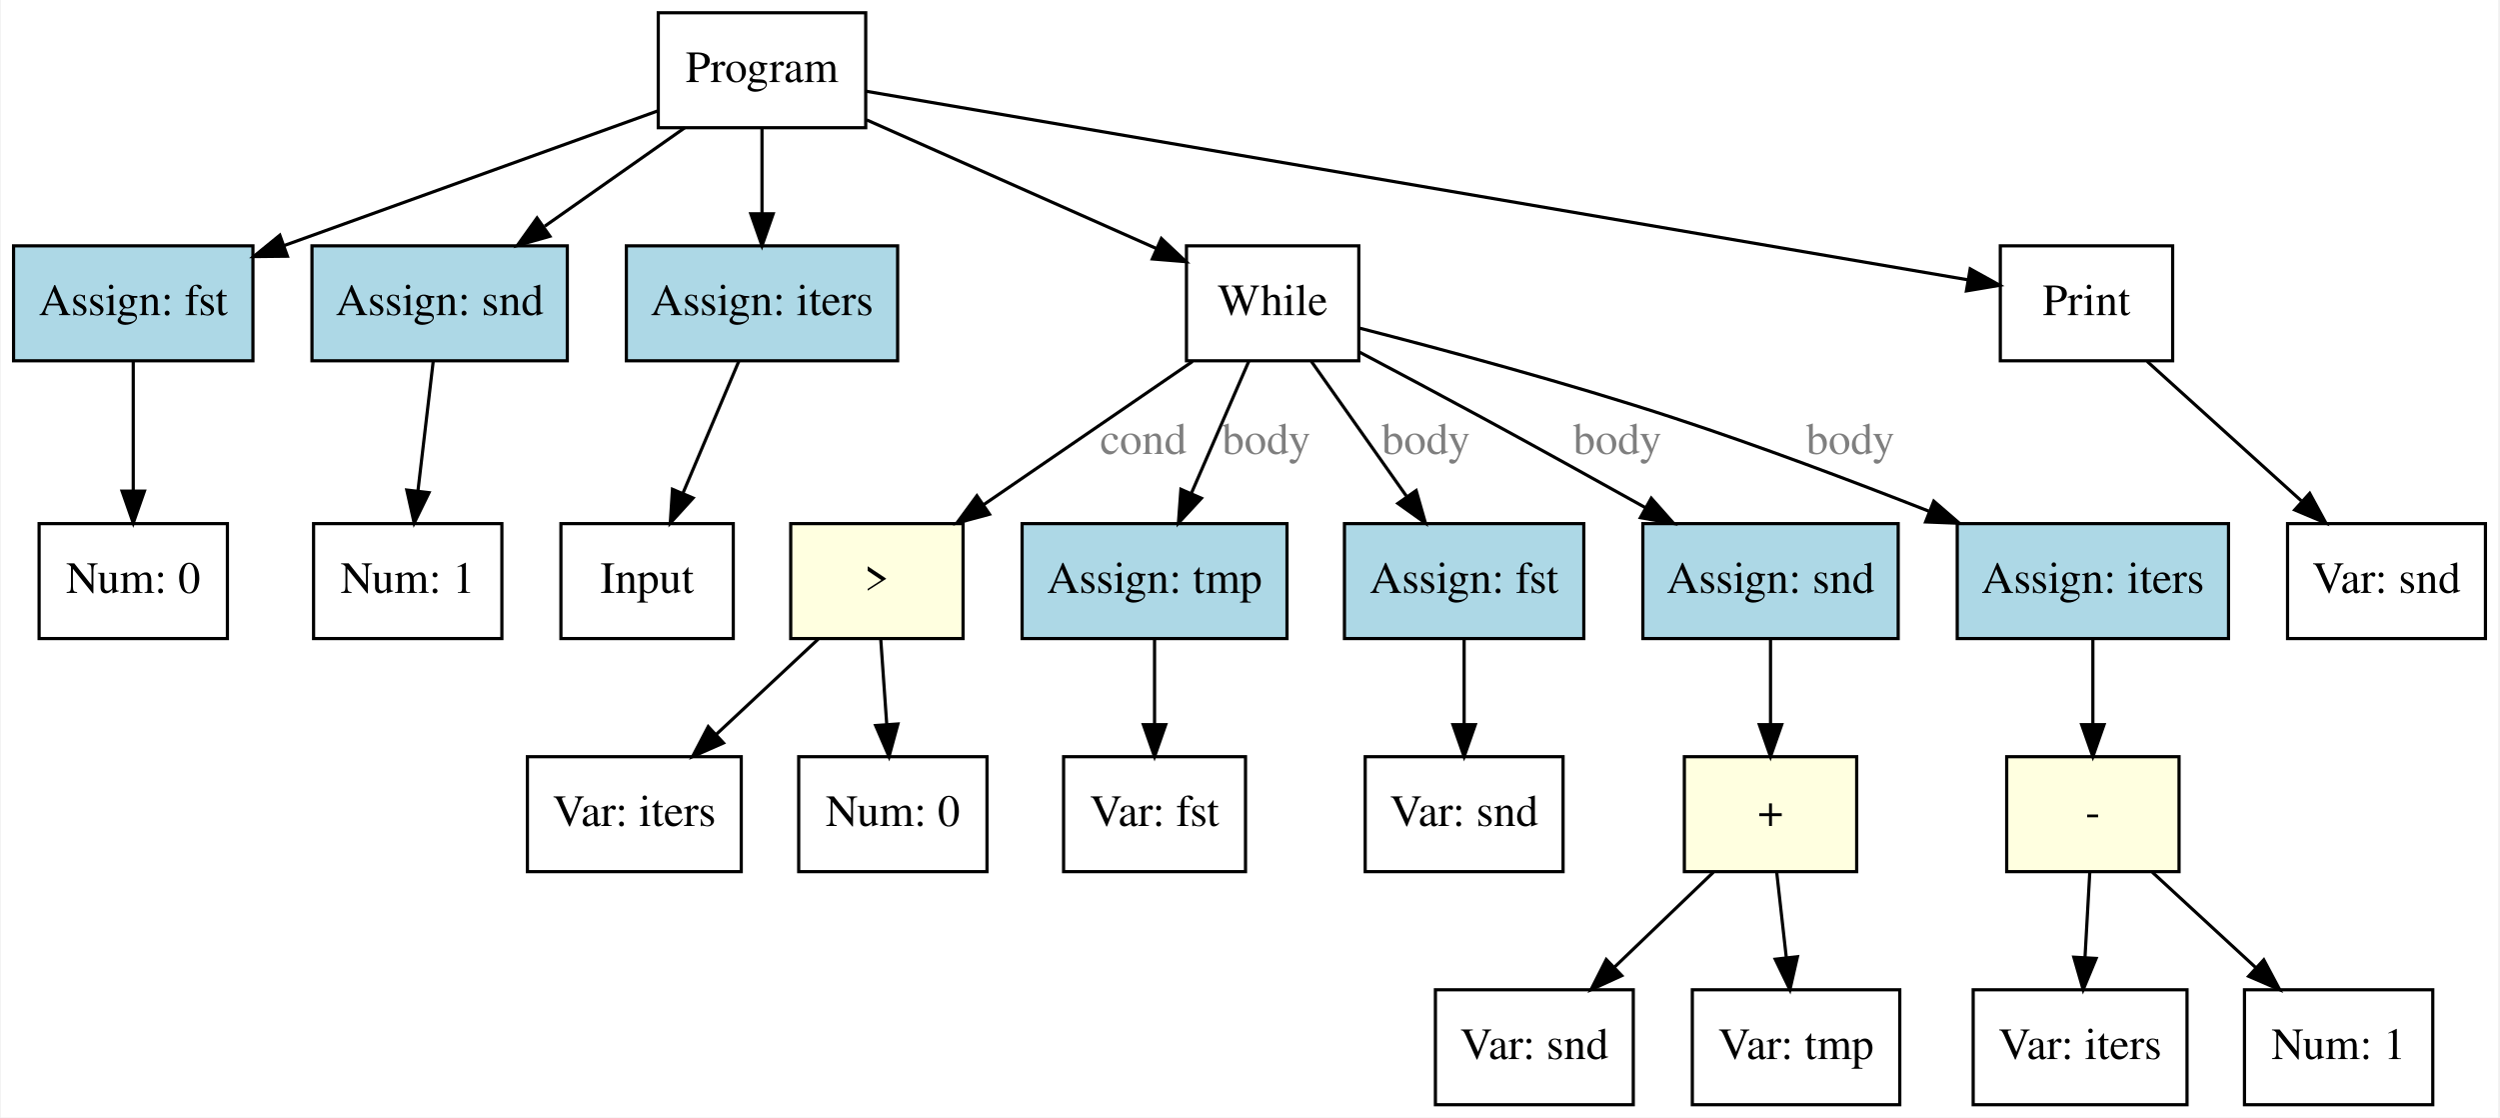
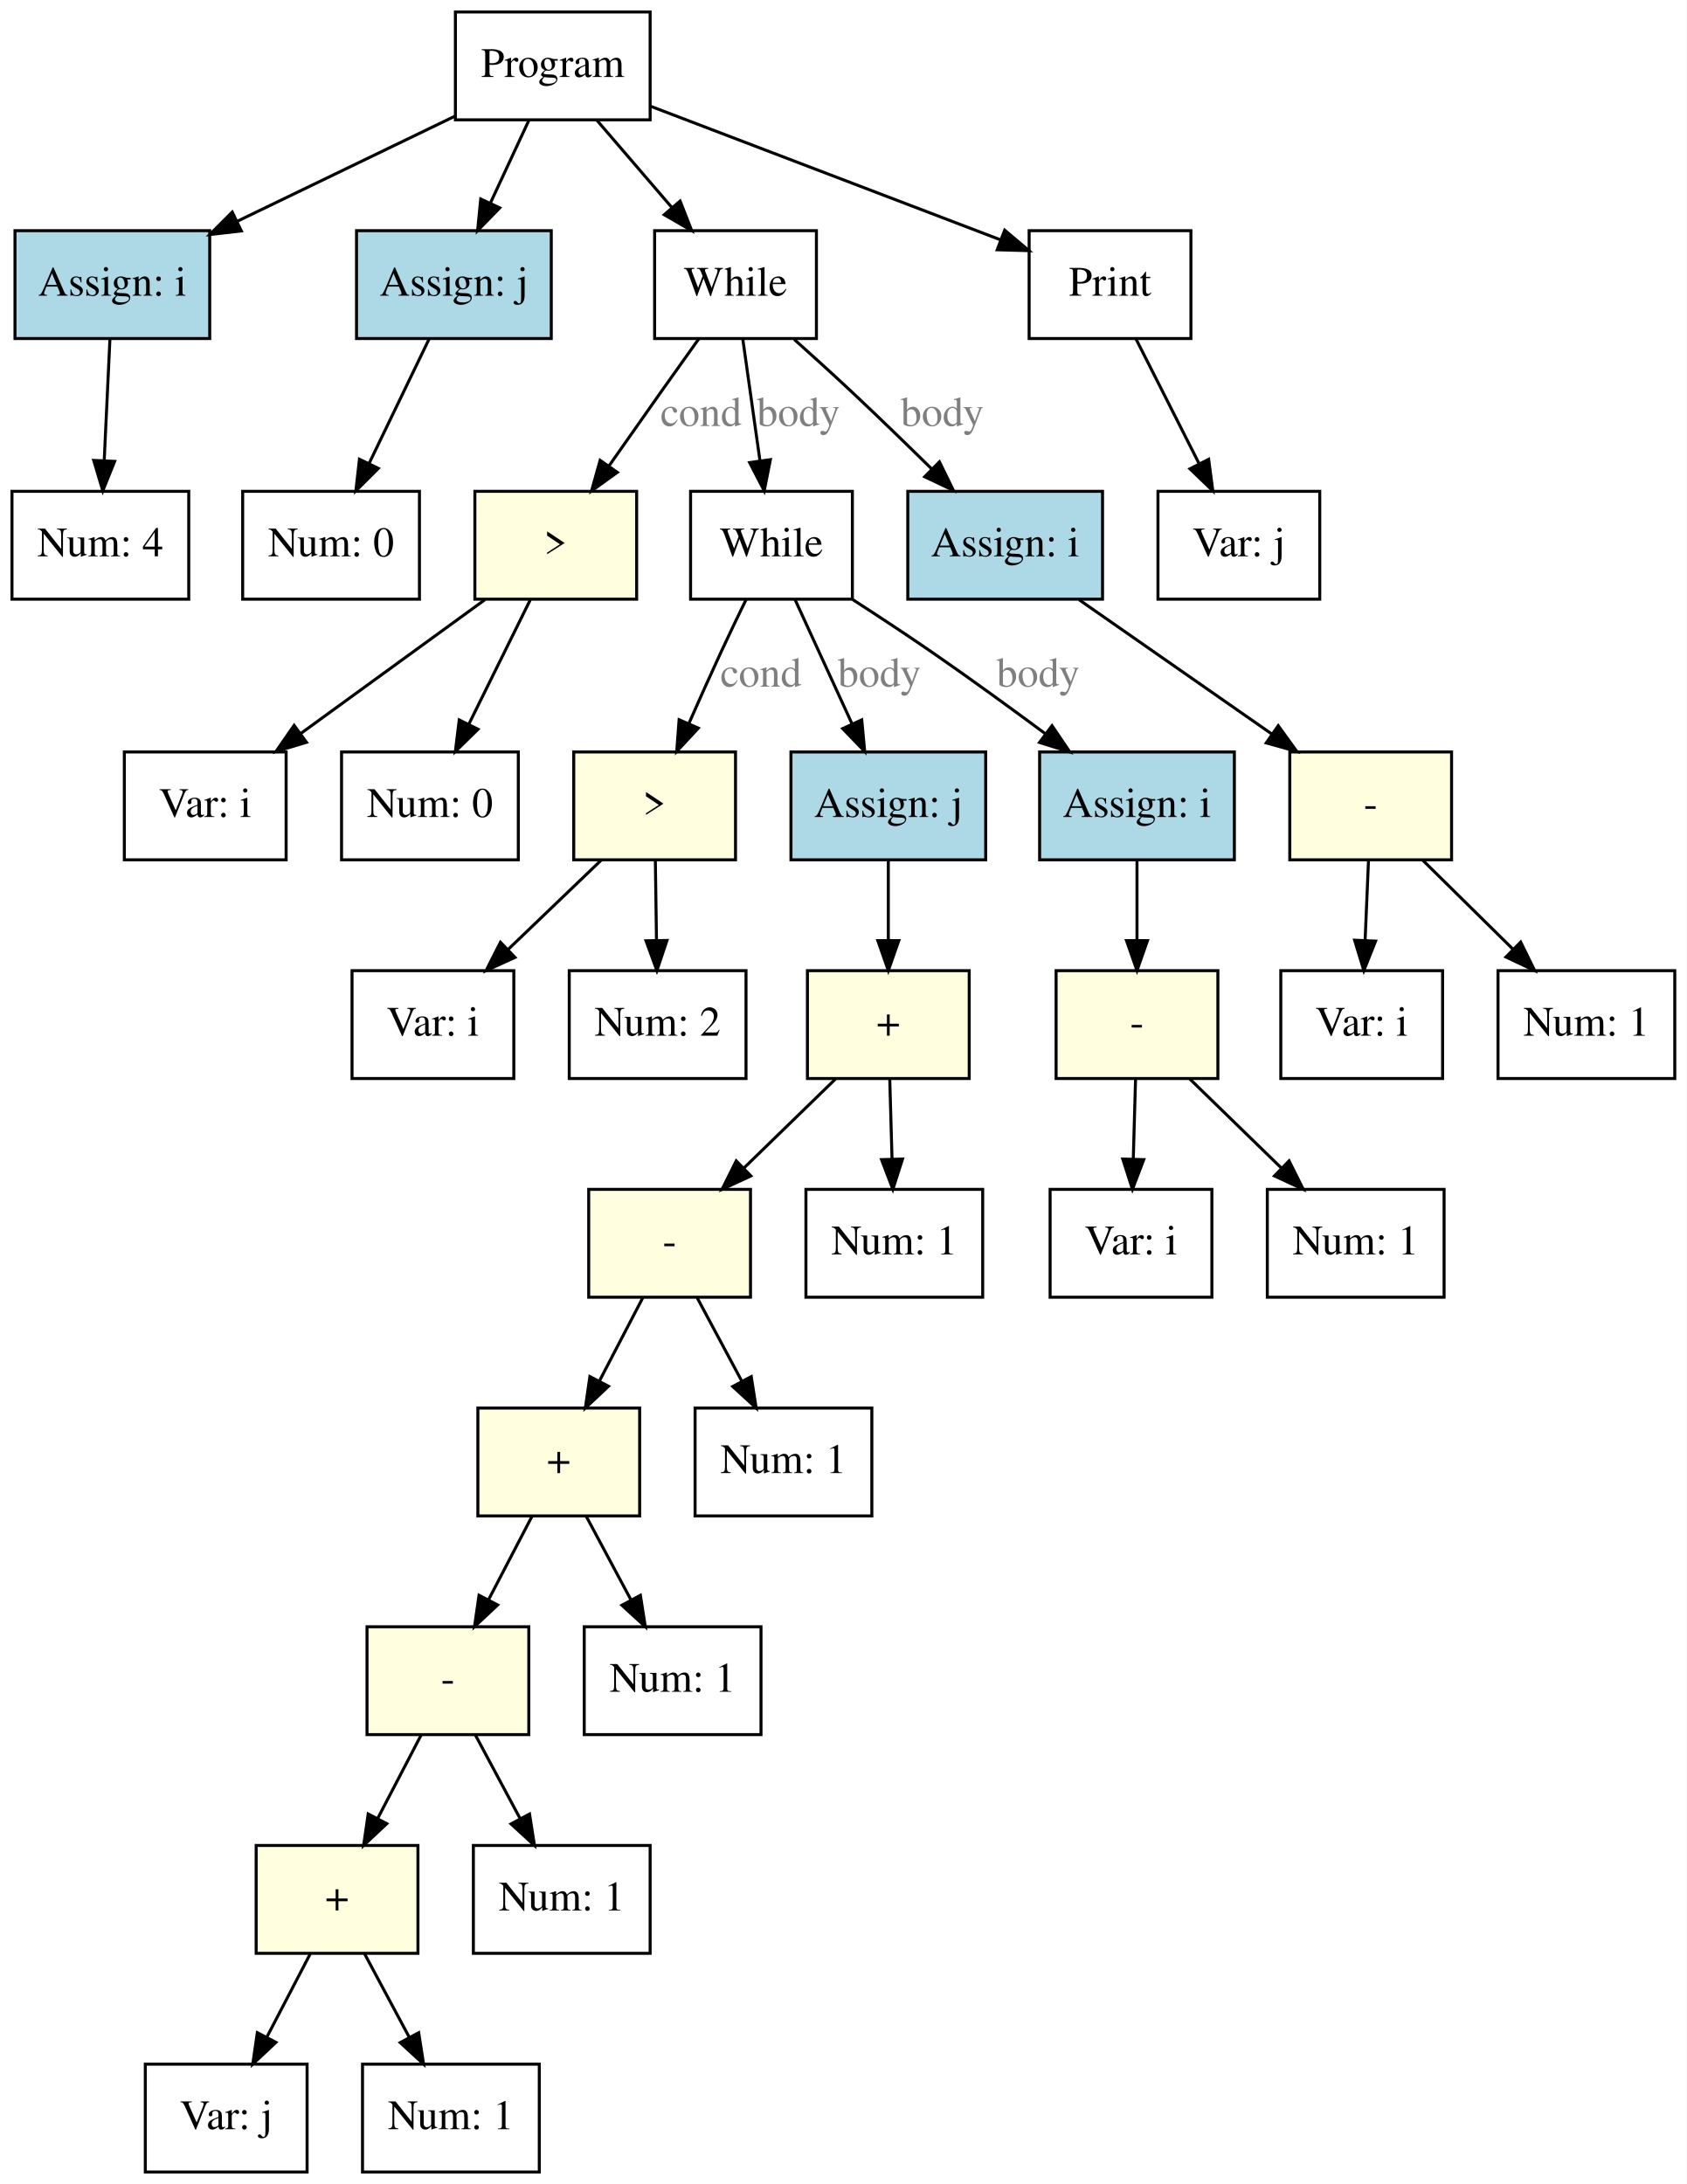
- <svg xmlns="http://www.w3.org/2000/svg" width="783pt" height="350pt" viewBox="0.00 0.00 782.50 350.00">
-   <g id="graph0" class="graph" transform="scale(1 1) rotate(0) translate(4 346)">
-     <polygon fill="white" stroke="transparent" points="-4,4 -4,-346 778.5,-346 778.5,4 -4,4" />
+ <svg xmlns="http://www.w3.org/2000/svg" width="563pt" height="729pt" viewBox="0.00 0.00 563.00 729.00">
+   <g id="graph0" class="graph" transform="scale(1 1) rotate(0) translate(4 725)">
+     <polygon fill="white" stroke="transparent" points="-4,4 -4,-725 559,-725 559,4 -4,4" />
    <g id="node1" class="node">
-       <polygon fill="none" stroke="black" points="267,-342 202,-342 202,-306 267,-306 267,-342" />
-       <text text-anchor="middle" x="234.5" y="-320.3" font-family="Times,serif" font-size="14.00">Program</text>
+       <polygon fill="none" stroke="black" points="213,-721 148,-721 148,-685 213,-685 213,-721" />
+       <text text-anchor="middle" x="180.5" y="-699.3" font-family="Times,serif" font-size="14.00">Program</text>
    </g>
    <g id="node2" class="node">
-       <polygon fill="lightblue" stroke="black" points="75,-269 0,-269 0,-233 75,-233 75,-269" />
-       <text text-anchor="middle" x="37.5" y="-247.3" font-family="Times,serif" font-size="14.00">Assign: fst</text>
+       <polygon fill="lightblue" stroke="black" points="66,-648 1,-648 1,-612 66,-612 66,-648" />
+       <text text-anchor="middle" x="33.5" y="-626.3" font-family="Times,serif" font-size="14.00">Assign: i</text>
    </g>
    <g id="edge2" class="edge">
-       <path fill="none" stroke="black" d="M201.72,-311.22C173.29,-300.99 130.78,-285.69 84.76,-269.09" />
-       <polygon fill="black" stroke="black" points="85.8,-265.75 75.21,-265.64 83.43,-272.33 85.8,-265.75" />
+       <path fill="none" stroke="black" d="M147.88,-686.24C126.47,-675.9 98.27,-662.28 75.23,-651.16" />
+       <polygon fill="black" stroke="black" points="76.56,-647.91 66.03,-646.71 73.52,-654.21 76.56,-647.91" />
    </g>
    <g id="node4" class="node">
-       <polygon fill="lightblue" stroke="black" points="173.5,-269 93.5,-269 93.5,-233 173.5,-233 173.5,-269" />
-       <text text-anchor="middle" x="133.5" y="-247.3" font-family="Times,serif" font-size="14.00">Assign: snd</text>
+       <polygon fill="lightblue" stroke="black" points="180,-648 115,-648 115,-612 180,-612 180,-648" />
+       <text text-anchor="middle" x="147.5" y="-626.3" font-family="Times,serif" font-size="14.00">Assign: j</text>
    </g>
    <g id="edge4" class="edge">
-       <path fill="none" stroke="black" d="M210.31,-305.99C197.16,-296.75 180.72,-285.19 166.42,-275.14" />
-       <polygon fill="black" stroke="black" points="168.04,-272 157.84,-269.11 164.01,-277.73 168.04,-272" />
+       <path fill="none" stroke="black" d="M172.51,-684.81C168.66,-676.53 163.96,-666.41 159.67,-657.19" />
+       <polygon fill="black" stroke="black" points="162.8,-655.62 155.41,-648.03 156.46,-658.57 162.8,-655.62" />
    </g>
    <g id="node6" class="node">
-       <polygon fill="lightblue" stroke="black" points="277,-269 192,-269 192,-233 277,-233 277,-269" />
-       <text text-anchor="middle" x="234.5" y="-247.3" font-family="Times,serif" font-size="14.00">Assign: iters</text>
+       <polygon fill="none" stroke="black" points="268.5,-648 214.5,-648 214.5,-612 268.5,-612 268.5,-648" />
+       <text text-anchor="middle" x="241.5" y="-626.3" font-family="Times,serif" font-size="14.00">While</text>
+     </g>
+     <g id="edge32" class="edge">
+       <path fill="none" stroke="black" d="M195.27,-684.81C202.76,-676.09 212,-665.34 220.24,-655.75" />
+       <polygon fill="black" stroke="black" points="223.01,-657.89 226.87,-648.03 217.7,-653.33 223.01,-657.89" />
+     </g>
+     <g id="node34" class="node">
+       <polygon fill="none" stroke="black" points="393.5,-648 339.5,-648 339.5,-612 393.5,-612 393.5,-648" />
+       <text text-anchor="middle" x="366.5" y="-626.3" font-family="Times,serif" font-size="14.00">Print</text>
+     </g>
+     <g id="edge34" class="edge">
+       <path fill="none" stroke="black" d="M213.32,-689.47C245.98,-677.01 295.97,-657.92 329.89,-644.97" />
+       <polygon fill="black" stroke="black" points="331.34,-648.17 339.44,-641.33 328.84,-641.63 331.34,-648.17" />
+     </g>
+     <g id="node3" class="node">
+       <polygon fill="none" stroke="black" points="59,-561 0,-561 0,-525 59,-525 59,-561" />
+       <text text-anchor="middle" x="29.5" y="-539.3" font-family="Times,serif" font-size="14.00">Num: 4</text>
+     </g>
+     <g id="edge1" class="edge">
+       <path fill="none" stroke="black" d="M32.69,-611.8C32.14,-600.16 31.41,-584.55 30.78,-571.24" />
+       <polygon fill="black" stroke="black" points="34.27,-571 30.31,-561.18 27.28,-571.33 34.27,-571" />
+     </g>
+     <g id="node5" class="node">
+       <polygon fill="none" stroke="black" points="136,-561 77,-561 77,-525 136,-525 136,-561" />
+       <text text-anchor="middle" x="106.5" y="-539.3" font-family="Times,serif" font-size="14.00">Num: 0</text>
+     </g>
+     <g id="edge3" class="edge">
+       <path fill="none" stroke="black" d="M139.2,-611.8C133.48,-599.93 125.76,-583.93 119.26,-570.45" />
+       <polygon fill="black" stroke="black" points="122.28,-568.66 114.78,-561.18 115.98,-571.7 122.28,-568.66" />
+     </g>
+     <g id="node7" class="node">
+       <polygon fill="lightyellow" stroke="black" points="208.5,-561 154.5,-561 154.5,-525 208.5,-525 208.5,-561" />
+       <text text-anchor="middle" x="181.5" y="-539.3" font-family="Times,serif" font-size="14.00">&gt;</text>
+     </g>
+     <g id="edge7" class="edge">
+       <path fill="none" stroke="black" d="M229.26,-611.93C225.19,-606.24 220.64,-599.85 216.5,-594 210.9,-586.08 204.83,-577.43 199.34,-569.59" />
+       <polygon fill="black" stroke="black" points="202.04,-567.34 193.45,-561.15 196.31,-571.35 202.04,-567.34" />
+       <text text-anchor="middle" x="230" y="-582.8" font-family="Times,serif" font-size="14.00" fill="#7f7f7f">cond</text>
+     </g>
+     <g id="node10" class="node">
+       <polygon fill="none" stroke="black" points="280.5,-561 226.5,-561 226.5,-525 280.5,-525 280.5,-561" />
+       <text text-anchor="middle" x="253.5" y="-539.3" font-family="Times,serif" font-size="14.00">While</text>
+     </g>
+     <g id="edge27" class="edge">
+       <path fill="none" stroke="black" d="M243.93,-611.8C245.57,-600.16 247.78,-584.55 249.65,-571.24" />
+       <polygon fill="black" stroke="black" points="253.14,-571.57 251.08,-561.18 246.21,-570.59 253.14,-571.57" />
+       <text text-anchor="middle" x="262.5" y="-582.8" font-family="Times,serif" font-size="14.00" fill="#7f7f7f">body</text>
+     </g>
+     <g id="node30" class="node">
+       <polygon fill="lightblue" stroke="black" points="364,-561 299,-561 299,-525 364,-525 364,-561" />
+       <text text-anchor="middle" x="331.5" y="-539.3" font-family="Times,serif" font-size="14.00">Assign: i</text>
+     </g>
+     <g id="edge31" class="edge">
+       <path fill="none" stroke="black" d="M261.09,-611.72C267.35,-606.12 274.26,-599.85 280.5,-594 289.22,-585.82 298.62,-576.7 306.93,-568.52" />
+       <polygon fill="black" stroke="black" points="309.56,-570.84 314.22,-561.32 304.64,-565.86 309.56,-570.84" />
+       <text text-anchor="middle" x="310.5" y="-582.8" font-family="Times,serif" font-size="14.00" fill="#7f7f7f">body</text>
+     </g>
+     <g id="node8" class="node">
+       <polygon fill="none" stroke="black" points="91.5,-474 37.5,-474 37.5,-438 91.5,-438 91.5,-474" />
+       <text text-anchor="middle" x="64.5" y="-452.3" font-family="Times,serif" font-size="14.00">Var: i</text>
+     </g>
+     <g id="edge5" class="edge">
+       <path fill="none" stroke="black" d="M157.82,-524.8C140.14,-511.95 115.78,-494.26 96.39,-480.17" />
+       <polygon fill="black" stroke="black" points="98.29,-477.22 88.14,-474.18 94.17,-482.88 98.29,-477.22" />
+     </g>
+     <g id="node9" class="node">
+       <polygon fill="none" stroke="black" points="169,-474 110,-474 110,-438 169,-438 169,-474" />
+       <text text-anchor="middle" x="139.5" y="-452.3" font-family="Times,serif" font-size="14.00">Num: 0</text>
    </g>
    <g id="edge6" class="edge">
-       <path fill="none" stroke="black" d="M234.5,-305.81C234.5,-297.79 234.5,-288.05 234.5,-279.07" />
-       <polygon fill="black" stroke="black" points="238,-279.03 234.5,-269.03 231,-279.03 238,-279.03" />
-     </g>
-     <g id="node8" class="node">
-       <polygon fill="none" stroke="black" points="421.5,-269 367.5,-269 367.5,-233 421.5,-233 421.5,-269" />
-       <text text-anchor="middle" x="394.5" y="-247.3" font-family="Times,serif" font-size="14.00">While</text>
+       <path fill="none" stroke="black" d="M173,-524.8C167.14,-512.93 159.23,-496.93 152.57,-483.45" />
+       <polygon fill="black" stroke="black" points="155.55,-481.59 147.99,-474.18 149.28,-484.69 155.55,-481.59" />
+     </g>
+     <g id="node11" class="node">
+       <polygon fill="lightyellow" stroke="black" points="241.5,-474 187.5,-474 187.5,-438 241.5,-438 241.5,-474" />
+       <text text-anchor="middle" x="214.5" y="-452.3" font-family="Times,serif" font-size="14.00">&gt;</text>
+     </g>
+     <g id="edge10" class="edge">
+       <path fill="none" stroke="black" d="M245.07,-524.97C242.29,-519.28 239.22,-512.89 236.5,-507 232.97,-499.37 229.25,-491.04 225.89,-483.4" />
+       <polygon fill="black" stroke="black" points="229.08,-481.96 221.88,-474.2 222.67,-484.76 229.08,-481.96" />
+       <text text-anchor="middle" x="250" y="-495.8" font-family="Times,serif" font-size="14.00" fill="#7f7f7f">cond</text>
+     </g>
+     <g id="node14" class="node">
+       <polygon fill="lightblue" stroke="black" points="325,-474 260,-474 260,-438 325,-438 325,-474" />
+       <text text-anchor="middle" x="292.5" y="-452.3" font-family="Times,serif" font-size="14.00">Assign: j</text>
    </g>
    <g id="edge22" class="edge">
-       <path fill="none" stroke="black" d="M267.26,-308.46C293.68,-296.74 330.8,-280.27 358.13,-268.14" />
-       <polygon fill="black" stroke="black" points="359.64,-271.3 367.36,-264.04 356.8,-264.9 359.64,-271.3" />
+       <path fill="none" stroke="black" d="M261.39,-524.8C266.84,-512.93 274.18,-496.93 280.36,-483.45" />
+       <polygon fill="black" stroke="black" points="283.63,-484.72 284.62,-474.18 277.27,-481.8 283.63,-484.72" />
+       <text text-anchor="middle" x="289.5" y="-495.8" font-family="Times,serif" font-size="14.00" fill="#7f7f7f">body</text>
+     </g>
+     <g id="node26" class="node">
+       <polygon fill="lightblue" stroke="black" points="408,-474 343,-474 343,-438 408,-438 408,-474" />
+       <text text-anchor="middle" x="375.5" y="-452.3" font-family="Times,serif" font-size="14.00">Assign: i</text>
+     </g>
+     <g id="edge26" class="edge">
+       <path fill="none" stroke="black" d="M280.62,-524.86C289.28,-519.27 298.86,-512.97 307.5,-507 319.92,-498.42 333.35,-488.65 344.97,-480.04" />
+       <polygon fill="black" stroke="black" points="347.14,-482.78 353.07,-474 342.96,-477.17 347.14,-482.78" />
+       <text text-anchor="middle" x="342.5" y="-495.8" font-family="Times,serif" font-size="14.00" fill="#7f7f7f">body</text>
+     </g>
+     <g id="node12" class="node">
+       <polygon fill="none" stroke="black" points="167.5,-401 113.5,-401 113.5,-365 167.5,-365 167.5,-401" />
+       <text text-anchor="middle" x="140.5" y="-379.3" font-family="Times,serif" font-size="14.00">Var: i</text>
+     </g>
+     <g id="edge8" class="edge">
+       <path fill="none" stroke="black" d="M196.59,-437.81C187.32,-428.92 175.84,-417.91 165.69,-408.17" />
+       <polygon fill="black" stroke="black" points="167.89,-405.43 158.25,-401.03 163.04,-410.48 167.89,-405.43" />
+     </g>
+     <g id="node13" class="node">
+       <polygon fill="none" stroke="black" points="245,-401 186,-401 186,-365 245,-365 245,-401" />
+       <text text-anchor="middle" x="215.5" y="-379.3" font-family="Times,serif" font-size="14.00">Num: 2</text>
+     </g>
+     <g id="edge9" class="edge">
+       <path fill="none" stroke="black" d="M214.74,-437.81C214.86,-429.79 214.99,-420.05 215.12,-411.07" />
+       <polygon fill="black" stroke="black" points="218.62,-411.08 215.26,-401.03 211.62,-410.98 218.62,-411.08" />
+     </g>
+     <g id="node15" class="node">
+       <polygon fill="lightyellow" stroke="black" points="319.5,-401 265.5,-401 265.5,-365 319.5,-365 319.5,-401" />
+       <text text-anchor="middle" x="292.5" y="-379.3" font-family="Times,serif" font-size="14.00">+</text>
+     </g>
+     <g id="edge21" class="edge">
+       <path fill="none" stroke="black" d="M292.5,-437.81C292.5,-429.79 292.5,-420.05 292.5,-411.07" />
+       <polygon fill="black" stroke="black" points="296,-411.03 292.5,-401.03 289,-411.03 296,-411.03" />
+     </g>
+     <g id="node16" class="node">
+       <polygon fill="lightyellow" stroke="black" points="246.5,-328 192.5,-328 192.5,-292 246.5,-292 246.5,-328" />
+       <text text-anchor="middle" x="219.5" y="-306.3" font-family="Times,serif" font-size="14.00">-</text>
+     </g>
+     <g id="edge19" class="edge">
+       <path fill="none" stroke="black" d="M274.83,-364.81C265.68,-355.92 254.36,-344.91 244.35,-335.17" />
+       <polygon fill="black" stroke="black" points="246.62,-332.49 237.01,-328.03 241.74,-337.51 246.62,-332.49" />
+     </g>
+     <g id="node25" class="node">
+       <polygon fill="none" stroke="black" points="324,-328 265,-328 265,-292 324,-292 324,-328" />
+       <text text-anchor="middle" x="294.5" y="-306.3" font-family="Times,serif" font-size="14.00">Num: 1</text>
+     </g>
+     <g id="edge20" class="edge">
+       <path fill="none" stroke="black" d="M292.98,-364.81C293.21,-356.79 293.48,-347.05 293.74,-338.07" />
+       <polygon fill="black" stroke="black" points="297.24,-338.12 294.02,-328.03 290.24,-337.93 297.24,-338.12" />
+     </g>
+     <g id="node17" class="node">
+       <polygon fill="lightyellow" stroke="black" points="209.5,-255 155.5,-255 155.5,-219 209.5,-219 209.5,-255" />
+       <text text-anchor="middle" x="182.5" y="-233.3" font-family="Times,serif" font-size="14.00">+</text>
+     </g>
+     <g id="edge17" class="edge">
+       <path fill="none" stroke="black" d="M210.54,-291.81C206.18,-283.44 200.84,-273.2 196,-263.9" />
+       <polygon fill="black" stroke="black" points="199.1,-262.28 191.37,-255.03 192.89,-265.51 199.1,-262.28" />
    </g>
    <g id="node24" class="node">
-       <polygon fill="none" stroke="black" points="676.5,-269 622.5,-269 622.5,-233 676.5,-233 676.5,-269" />
-       <text text-anchor="middle" x="649.5" y="-247.3" font-family="Times,serif" font-size="14.00">Print</text>
+       <polygon fill="none" stroke="black" points="287,-255 228,-255 228,-219 287,-219 287,-255" />
+       <text text-anchor="middle" x="257.5" y="-233.3" font-family="Times,serif" font-size="14.00">Num: 1</text>
+     </g>
+     <g id="edge18" class="edge">
+       <path fill="none" stroke="black" d="M228.7,-291.81C233.18,-283.44 238.66,-273.2 243.64,-263.9" />
+       <polygon fill="black" stroke="black" points="246.75,-265.5 248.39,-255.03 240.58,-262.19 246.75,-265.5" />
+     </g>
+     <g id="node18" class="node">
+       <polygon fill="lightyellow" stroke="black" points="172.5,-182 118.5,-182 118.5,-146 172.5,-146 172.5,-182" />
+       <text text-anchor="middle" x="145.5" y="-160.3" font-family="Times,serif" font-size="14.00">-</text>
+     </g>
+     <g id="edge15" class="edge">
+       <path fill="none" stroke="black" d="M173.54,-218.81C169.18,-210.44 163.84,-200.2 159,-190.9" />
+       <polygon fill="black" stroke="black" points="162.1,-189.28 154.37,-182.03 155.89,-192.51 162.1,-189.28" />
+     </g>
+     <g id="node23" class="node">
+       <polygon fill="none" stroke="black" points="250,-182 191,-182 191,-146 250,-146 250,-182" />
+       <text text-anchor="middle" x="220.5" y="-160.3" font-family="Times,serif" font-size="14.00">Num: 1</text>
+     </g>
+     <g id="edge16" class="edge">
+       <path fill="none" stroke="black" d="M191.7,-218.81C196.18,-210.44 201.66,-200.2 206.64,-190.9" />
+       <polygon fill="black" stroke="black" points="209.75,-192.5 211.39,-182.03 203.58,-189.19 209.75,-192.5" />
+     </g>
+     <g id="node19" class="node">
+       <polygon fill="lightyellow" stroke="black" points="135.5,-109 81.5,-109 81.5,-73 135.5,-73 135.5,-109" />
+       <text text-anchor="middle" x="108.5" y="-87.3" font-family="Times,serif" font-size="14.00">+</text>
+     </g>
+     <g id="edge13" class="edge">
+       <path fill="none" stroke="black" d="M136.54,-145.81C132.18,-137.44 126.84,-127.2 122,-117.9" />
+       <polygon fill="black" stroke="black" points="125.1,-116.28 117.37,-109.03 118.89,-119.51 125.1,-116.28" />
+     </g>
+     <g id="node22" class="node">
+       <polygon fill="none" stroke="black" points="213,-109 154,-109 154,-73 213,-73 213,-109" />
+       <text text-anchor="middle" x="183.5" y="-87.3" font-family="Times,serif" font-size="14.00">Num: 1</text>
+     </g>
+     <g id="edge14" class="edge">
+       <path fill="none" stroke="black" d="M154.7,-145.81C159.18,-137.44 164.66,-127.2 169.64,-117.9" />
+       <polygon fill="black" stroke="black" points="172.75,-119.5 174.39,-109.03 166.58,-116.19 172.75,-119.5" />
+     </g>
+     <g id="node20" class="node">
+       <polygon fill="none" stroke="black" points="98.5,-36 44.5,-36 44.5,0 98.5,0 98.5,-36" />
+       <text text-anchor="middle" x="71.5" y="-14.3" font-family="Times,serif" font-size="14.00">Var: j</text>
+     </g>
+     <g id="edge11" class="edge">
+       <path fill="none" stroke="black" d="M99.54,-72.81C95.18,-64.44 89.84,-54.2 85,-44.9" />
+       <polygon fill="black" stroke="black" points="88.1,-43.28 80.37,-36.03 81.89,-46.51 88.1,-43.28" />
+     </g>
+     <g id="node21" class="node">
+       <polygon fill="none" stroke="black" points="176,-36 117,-36 117,0 176,0 176,-36" />
+       <text text-anchor="middle" x="146.5" y="-14.3" font-family="Times,serif" font-size="14.00">Num: 1</text>
+     </g>
+     <g id="edge12" class="edge">
+       <path fill="none" stroke="black" d="M117.7,-72.81C122.18,-64.44 127.66,-54.2 132.64,-44.9" />
+       <polygon fill="black" stroke="black" points="135.75,-46.5 137.39,-36.03 129.58,-43.19 135.75,-46.5" />
+     </g>
+     <g id="node27" class="node">
+       <polygon fill="lightyellow" stroke="black" points="402.5,-401 348.5,-401 348.5,-365 402.5,-365 402.5,-401" />
+       <text text-anchor="middle" x="375.5" y="-379.3" font-family="Times,serif" font-size="14.00">-</text>
+     </g>
+     <g id="edge25" class="edge">
+       <path fill="none" stroke="black" d="M375.5,-437.81C375.5,-429.79 375.5,-420.05 375.5,-411.07" />
+       <polygon fill="black" stroke="black" points="379,-411.03 375.5,-401.03 372,-411.03 379,-411.03" />
+     </g>
+     <g id="node28" class="node">
+       <polygon fill="none" stroke="black" points="400.5,-328 346.5,-328 346.5,-292 400.5,-292 400.5,-328" />
+       <text text-anchor="middle" x="373.5" y="-306.3" font-family="Times,serif" font-size="14.00">Var: i</text>
+     </g>
+     <g id="edge23" class="edge">
+       <path fill="none" stroke="black" d="M375.02,-364.81C374.79,-356.79 374.52,-347.05 374.26,-338.07" />
+       <polygon fill="black" stroke="black" points="377.76,-337.93 373.98,-328.03 370.76,-338.12 377.76,-337.93" />
+     </g>
+     <g id="node29" class="node">
+       <polygon fill="none" stroke="black" points="478,-328 419,-328 419,-292 478,-292 478,-328" />
+       <text text-anchor="middle" x="448.5" y="-306.3" font-family="Times,serif" font-size="14.00">Num: 1</text>
    </g>
    <g id="edge24" class="edge">
-       <path fill="none" stroke="black" d="M267.06,-317.43C343.05,-304.43 531.69,-272.16 612.16,-258.39" />
-       <polygon fill="black" stroke="black" points="613.06,-261.79 622.33,-256.65 611.88,-254.89 613.06,-261.79" />
-     </g>
-     <g id="node3" class="node">
-       <polygon fill="none" stroke="black" points="67,-182 8,-182 8,-146 67,-146 67,-182" />
-       <text text-anchor="middle" x="37.5" y="-160.3" font-family="Times,serif" font-size="14.00">Num: 0</text>
-     </g>
-     <g id="edge1" class="edge">
-       <path fill="none" stroke="black" d="M37.5,-232.8C37.5,-221.16 37.5,-205.55 37.5,-192.24" />
-       <polygon fill="black" stroke="black" points="41,-192.18 37.5,-182.18 34,-192.18 41,-192.18" />
-     </g>
-     <g id="node5" class="node">
-       <polygon fill="none" stroke="black" points="153,-182 94,-182 94,-146 153,-146 153,-182" />
-       <text text-anchor="middle" x="123.5" y="-160.3" font-family="Times,serif" font-size="14.00">Num: 1</text>
-     </g>
-     <g id="edge3" class="edge">
-       <path fill="none" stroke="black" d="M131.48,-232.8C130.11,-221.16 128.27,-205.55 126.7,-192.24" />
-       <polygon fill="black" stroke="black" points="130.17,-191.7 125.52,-182.18 123.21,-192.52 130.17,-191.7" />
-     </g>
-     <g id="node7" class="node">
-       <polygon fill="none" stroke="black" points="225.5,-182 171.5,-182 171.5,-146 225.5,-146 225.5,-182" />
-       <text text-anchor="middle" x="198.5" y="-160.3" font-family="Times,serif" font-size="14.00">Input</text>
-     </g>
-     <g id="edge5" class="edge">
-       <path fill="none" stroke="black" d="M227.21,-232.8C222.19,-220.93 215.41,-204.93 209.7,-191.45" />
-       <polygon fill="black" stroke="black" points="212.9,-190.02 205.77,-182.18 206.45,-192.75 212.9,-190.02" />
-     </g>
-     <g id="node9" class="node">
-       <polygon fill="lightyellow" stroke="black" points="297.5,-182 243.5,-182 243.5,-146 297.5,-146 297.5,-182" />
-       <text text-anchor="middle" x="270.5" y="-160.3" font-family="Times,serif" font-size="14.00">&gt;</text>
-     </g>
-     <g id="edge9" class="edge">
-       <path fill="none" stroke="black" d="M369.41,-232.8C350.58,-219.9 324.62,-202.1 304.02,-187.98" />
-       <polygon fill="black" stroke="black" points="305.78,-184.94 295.56,-182.18 301.83,-190.72 305.78,-184.94" />
-       <text text-anchor="middle" x="354" y="-203.8" font-family="Times,serif" font-size="14.00" fill="#7f7f7f">cond</text>
-     </g>
-     <g id="node12" class="node">
-       <polygon fill="lightblue" stroke="black" points="399,-182 316,-182 316,-146 399,-146 399,-182" />
-       <text text-anchor="middle" x="357.5" y="-160.3" font-family="Times,serif" font-size="14.00">Assign: tmp</text>
-     </g>
-     <g id="edge11" class="edge">
-       <path fill="none" stroke="black" d="M387.01,-232.8C381.85,-220.93 374.88,-204.93 369.01,-191.45" />
-       <polygon fill="black" stroke="black" points="372.18,-189.95 364.98,-182.18 365.76,-192.74 372.18,-189.95" />
-       <text text-anchor="middle" x="392.5" y="-203.8" font-family="Times,serif" font-size="14.00" fill="#7f7f7f">body</text>
-     </g>
-     <g id="node14" class="node">
-       <polygon fill="lightblue" stroke="black" points="492,-182 417,-182 417,-146 492,-146 492,-182" />
-       <text text-anchor="middle" x="454.5" y="-160.3" font-family="Times,serif" font-size="14.00">Assign: fst</text>
-     </g>
-     <g id="edge13" class="edge">
-       <path fill="none" stroke="black" d="M406.64,-232.8C415.18,-220.7 426.76,-204.3 436.38,-190.67" />
-       <polygon fill="black" stroke="black" points="439.47,-192.36 442.38,-182.18 433.75,-188.33 439.47,-192.36" />
-       <text text-anchor="middle" x="442.5" y="-203.8" font-family="Times,serif" font-size="14.00" fill="#7f7f7f">body</text>
-     </g>
-     <g id="node16" class="node">
-       <polygon fill="lightblue" stroke="black" points="590.5,-182 510.5,-182 510.5,-146 590.5,-146 590.5,-182" />
-       <text text-anchor="middle" x="550.5" y="-160.3" font-family="Times,serif" font-size="14.00">Assign: snd</text>
-     </g>
-     <g id="edge17" class="edge">
-       <path fill="none" stroke="black" d="M421.54,-235.81C433.51,-229.5 447.73,-221.93 460.5,-215 477.18,-205.95 495.5,-195.8 511.24,-187.03" />
-       <polygon fill="black" stroke="black" points="513.14,-189.97 520.17,-182.04 509.73,-183.86 513.14,-189.97" />
-       <text text-anchor="middle" x="502.5" y="-203.8" font-family="Times,serif" font-size="14.00" fill="#7f7f7f">body</text>
-     </g>
-     <g id="node20" class="node">
-       <polygon fill="lightblue" stroke="black" points="694,-182 609,-182 609,-146 694,-146 694,-182" />
-       <text text-anchor="middle" x="651.5" y="-160.3" font-family="Times,serif" font-size="14.00">Assign: iters</text>
-     </g>
-     <g id="edge21" class="edge">
-       <path fill="none" stroke="black" d="M421.76,-243.22C447.43,-236.64 486.86,-226.07 520.5,-215 547.02,-206.28 576.08,-195.33 600.07,-185.91" />
-       <polygon fill="black" stroke="black" points="601.66,-189.04 609.68,-182.11 599.09,-182.53 601.66,-189.04" />
-       <text text-anchor="middle" x="575.5" y="-203.8" font-family="Times,serif" font-size="14.00" fill="#7f7f7f">body</text>
-     </g>
-     <g id="node10" class="node">
-       <polygon fill="none" stroke="black" points="228,-109 161,-109 161,-73 228,-73 228,-109" />
-       <text text-anchor="middle" x="194.5" y="-87.3" font-family="Times,serif" font-size="14.00">Var: iters</text>
-     </g>
-     <g id="edge7" class="edge">
-       <path fill="none" stroke="black" d="M252.1,-145.81C242.49,-136.83 230.57,-125.69 220.07,-115.89" />
-       <polygon fill="black" stroke="black" points="222.42,-113.3 212.73,-109.03 217.65,-118.41 222.42,-113.3" />
-     </g>
-     <g id="node11" class="node">
-       <polygon fill="none" stroke="black" points="305,-109 246,-109 246,-73 305,-73 305,-109" />
-       <text text-anchor="middle" x="275.5" y="-87.3" font-family="Times,serif" font-size="14.00">Num: 0</text>
-     </g>
-     <g id="edge8" class="edge">
-       <path fill="none" stroke="black" d="M271.71,-145.81C272.28,-137.79 272.96,-128.05 273.59,-119.07" />
-       <polygon fill="black" stroke="black" points="277.09,-119.25 274.3,-109.03 270.11,-118.76 277.09,-119.25" />
-     </g>
-     <g id="node13" class="node">
-       <polygon fill="none" stroke="black" points="386,-109 329,-109 329,-73 386,-73 386,-109" />
-       <text text-anchor="middle" x="357.5" y="-87.3" font-family="Times,serif" font-size="14.00">Var: fst</text>
-     </g>
-     <g id="edge10" class="edge">
-       <path fill="none" stroke="black" d="M357.5,-145.81C357.5,-137.79 357.5,-128.05 357.5,-119.07" />
-       <polygon fill="black" stroke="black" points="361,-119.03 357.5,-109.03 354,-119.03 361,-119.03" />
-     </g>
-     <g id="node15" class="node">
-       <polygon fill="none" stroke="black" points="485.5,-109 423.5,-109 423.5,-73 485.5,-73 485.5,-109" />
-       <text text-anchor="middle" x="454.5" y="-87.3" font-family="Times,serif" font-size="14.00">Var: snd</text>
-     </g>
-     <g id="edge12" class="edge">
-       <path fill="none" stroke="black" d="M454.5,-145.81C454.5,-137.79 454.5,-128.05 454.5,-119.07" />
-       <polygon fill="black" stroke="black" points="458,-119.03 454.5,-109.03 451,-119.03 458,-119.03" />
-     </g>
-     <g id="node17" class="node">
-       <polygon fill="lightyellow" stroke="black" points="577.5,-109 523.5,-109 523.5,-73 577.5,-73 577.5,-109" />
-       <text text-anchor="middle" x="550.5" y="-87.3" font-family="Times,serif" font-size="14.00">+</text>
-     </g>
-     <g id="edge16" class="edge">
-       <path fill="none" stroke="black" d="M550.5,-145.81C550.5,-137.79 550.5,-128.05 550.5,-119.07" />
-       <polygon fill="black" stroke="black" points="554,-119.03 550.5,-109.03 547,-119.03 554,-119.03" />
-     </g>
-     <g id="node18" class="node">
-       <polygon fill="none" stroke="black" points="507.5,-36 445.5,-36 445.5,0 507.5,0 507.5,-36" />
-       <text text-anchor="middle" x="476.5" y="-14.3" font-family="Times,serif" font-size="14.00">Var: snd</text>
-     </g>
-     <g id="edge14" class="edge">
-       <path fill="none" stroke="black" d="M532.59,-72.81C523.32,-63.92 511.84,-52.91 501.69,-43.17" />
-       <polygon fill="black" stroke="black" points="503.89,-40.43 494.25,-36.03 499.04,-45.48 503.89,-40.43" />
-     </g>
-     <g id="node19" class="node">
-       <polygon fill="none" stroke="black" points="591,-36 526,-36 526,0 591,0 591,-36" />
-       <text text-anchor="middle" x="558.5" y="-14.3" font-family="Times,serif" font-size="14.00">Var: tmp</text>
-     </g>
-     <g id="edge15" class="edge">
-       <path fill="none" stroke="black" d="M552.44,-72.81C553.34,-64.79 554.44,-55.05 555.45,-46.07" />
-       <polygon fill="black" stroke="black" points="558.94,-46.36 556.58,-36.03 551.98,-45.57 558.94,-46.36" />
-     </g>
-     <g id="node21" class="node">
-       <polygon fill="lightyellow" stroke="black" points="678.5,-109 624.5,-109 624.5,-73 678.5,-73 678.5,-109" />
-       <text text-anchor="middle" x="651.5" y="-87.3" font-family="Times,serif" font-size="14.00">-</text>
-     </g>
-     <g id="edge20" class="edge">
-       <path fill="none" stroke="black" d="M651.5,-145.81C651.5,-137.79 651.5,-128.05 651.5,-119.07" />
-       <polygon fill="black" stroke="black" points="655,-119.03 651.5,-109.03 648,-119.03 655,-119.03" />
-     </g>
-     <g id="node22" class="node">
-       <polygon fill="none" stroke="black" points="681,-36 614,-36 614,0 681,0 681,-36" />
-       <text text-anchor="middle" x="647.5" y="-14.3" font-family="Times,serif" font-size="14.00">Var: iters</text>
-     </g>
-     <g id="edge18" class="edge">
-       <path fill="none" stroke="black" d="M650.53,-72.81C650.08,-64.79 649.53,-55.05 649.03,-46.07" />
-       <polygon fill="black" stroke="black" points="652.52,-45.82 648.46,-36.03 645.53,-46.21 652.52,-45.82" />
-     </g>
-     <g id="node23" class="node">
-       <polygon fill="none" stroke="black" points="758,-36 699,-36 699,0 758,0 758,-36" />
-       <text text-anchor="middle" x="728.5" y="-14.3" font-family="Times,serif" font-size="14.00">Num: 1</text>
-     </g>
-     <g id="edge19" class="edge">
-       <path fill="none" stroke="black" d="M670.14,-72.81C679.88,-63.83 691.96,-52.69 702.6,-42.89" />
-       <polygon fill="black" stroke="black" points="705.05,-45.38 710.03,-36.03 700.31,-40.23 705.05,-45.38" />
-     </g>
-     <g id="node25" class="node">
-       <polygon fill="none" stroke="black" points="774.5,-182 712.5,-182 712.5,-146 774.5,-146 774.5,-182" />
-       <text text-anchor="middle" x="743.5" y="-160.3" font-family="Times,serif" font-size="14.00">Var: snd</text>
-     </g>
-     <g id="edge23" class="edge">
-       <path fill="none" stroke="black" d="M668.52,-232.8C682.41,-220.24 701.42,-203.05 716.83,-189.12" />
-       <polygon fill="black" stroke="black" points="719.44,-191.48 724.51,-182.18 714.74,-186.29 719.44,-191.48" />
+       <path fill="none" stroke="black" d="M393.17,-364.81C402.32,-355.92 413.64,-344.91 423.65,-335.17" />
+       <polygon fill="black" stroke="black" points="426.26,-337.51 430.99,-328.03 421.38,-332.49 426.26,-337.51" />
+     </g>
+     <g id="node31" class="node">
+       <polygon fill="lightyellow" stroke="black" points="480.5,-474 426.5,-474 426.5,-438 480.5,-438 480.5,-474" />
+       <text text-anchor="middle" x="453.5" y="-452.3" font-family="Times,serif" font-size="14.00">-</text>
+     </g>
+     <g id="edge30" class="edge">
+       <path fill="none" stroke="black" d="M356.19,-524.8C374.71,-511.9 400.25,-494.1 420.52,-479.98" />
+       <polygon fill="black" stroke="black" points="422.64,-482.76 428.85,-474.18 418.64,-477.02 422.64,-482.76" />
+     </g>
+     <g id="node32" class="node">
+       <polygon fill="none" stroke="black" points="477.5,-401 423.5,-401 423.5,-365 477.5,-365 477.5,-401" />
+       <text text-anchor="middle" x="450.5" y="-379.3" font-family="Times,serif" font-size="14.00">Var: i</text>
+     </g>
+     <g id="edge28" class="edge">
+       <path fill="none" stroke="black" d="M452.77,-437.81C452.43,-429.79 452.02,-420.05 451.64,-411.07" />
+       <polygon fill="black" stroke="black" points="455.14,-410.87 451.22,-401.03 448.14,-411.17 455.14,-410.87" />
+     </g>
+     <g id="node33" class="node">
+       <polygon fill="none" stroke="black" points="555,-401 496,-401 496,-365 555,-365 555,-401" />
+       <text text-anchor="middle" x="525.5" y="-379.3" font-family="Times,serif" font-size="14.00">Num: 1</text>
+     </g>
+     <g id="edge29" class="edge">
+       <path fill="none" stroke="black" d="M470.93,-437.81C479.95,-428.92 491.11,-417.91 500.99,-408.17" />
+       <polygon fill="black" stroke="black" points="503.57,-410.54 508.23,-401.03 498.65,-405.56 503.57,-410.54" />
+     </g>
+     <g id="node35" class="node">
+       <polygon fill="none" stroke="black" points="436.5,-561 382.5,-561 382.5,-525 436.5,-525 436.5,-561" />
+       <text text-anchor="middle" x="409.5" y="-539.3" font-family="Times,serif" font-size="14.00">Var: j</text>
+     </g>
+     <g id="edge33" class="edge">
+       <path fill="none" stroke="black" d="M375.2,-611.8C381.2,-599.93 389.3,-583.93 396.12,-570.45" />
+       <polygon fill="black" stroke="black" points="399.42,-571.68 400.81,-561.18 393.17,-568.52 399.42,-571.68" />
    </g>
  </g>
</svg>
